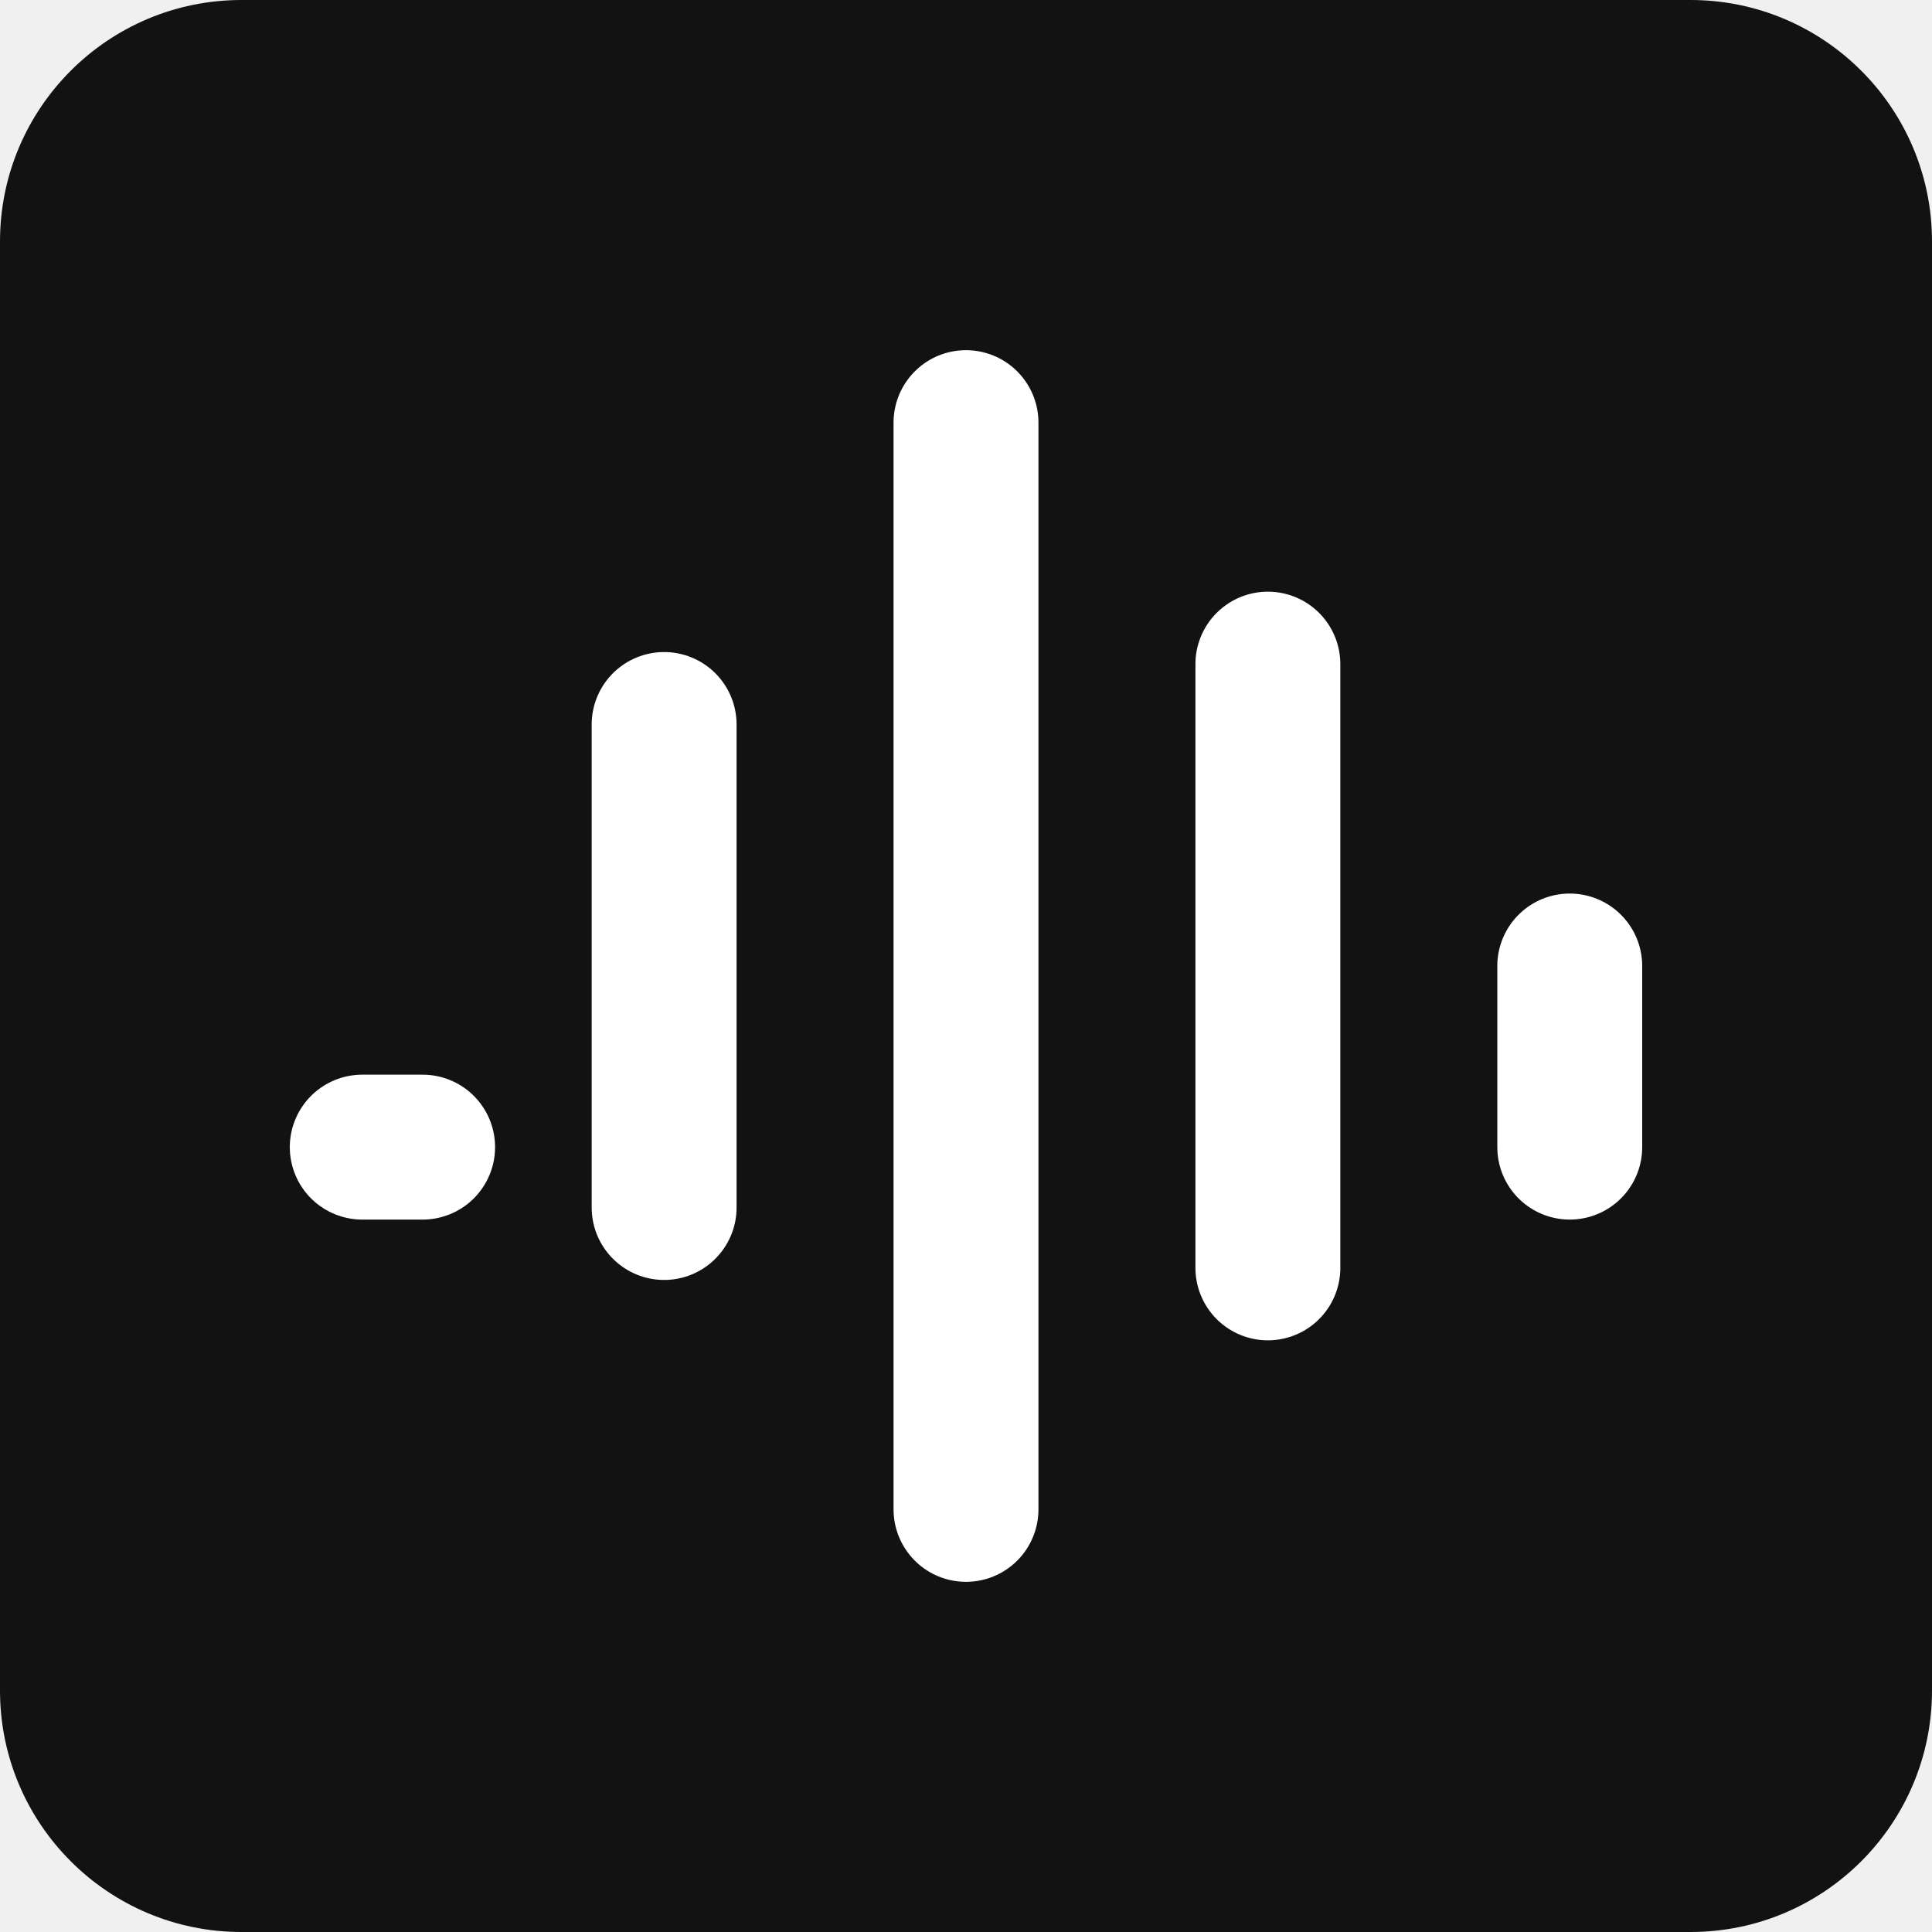
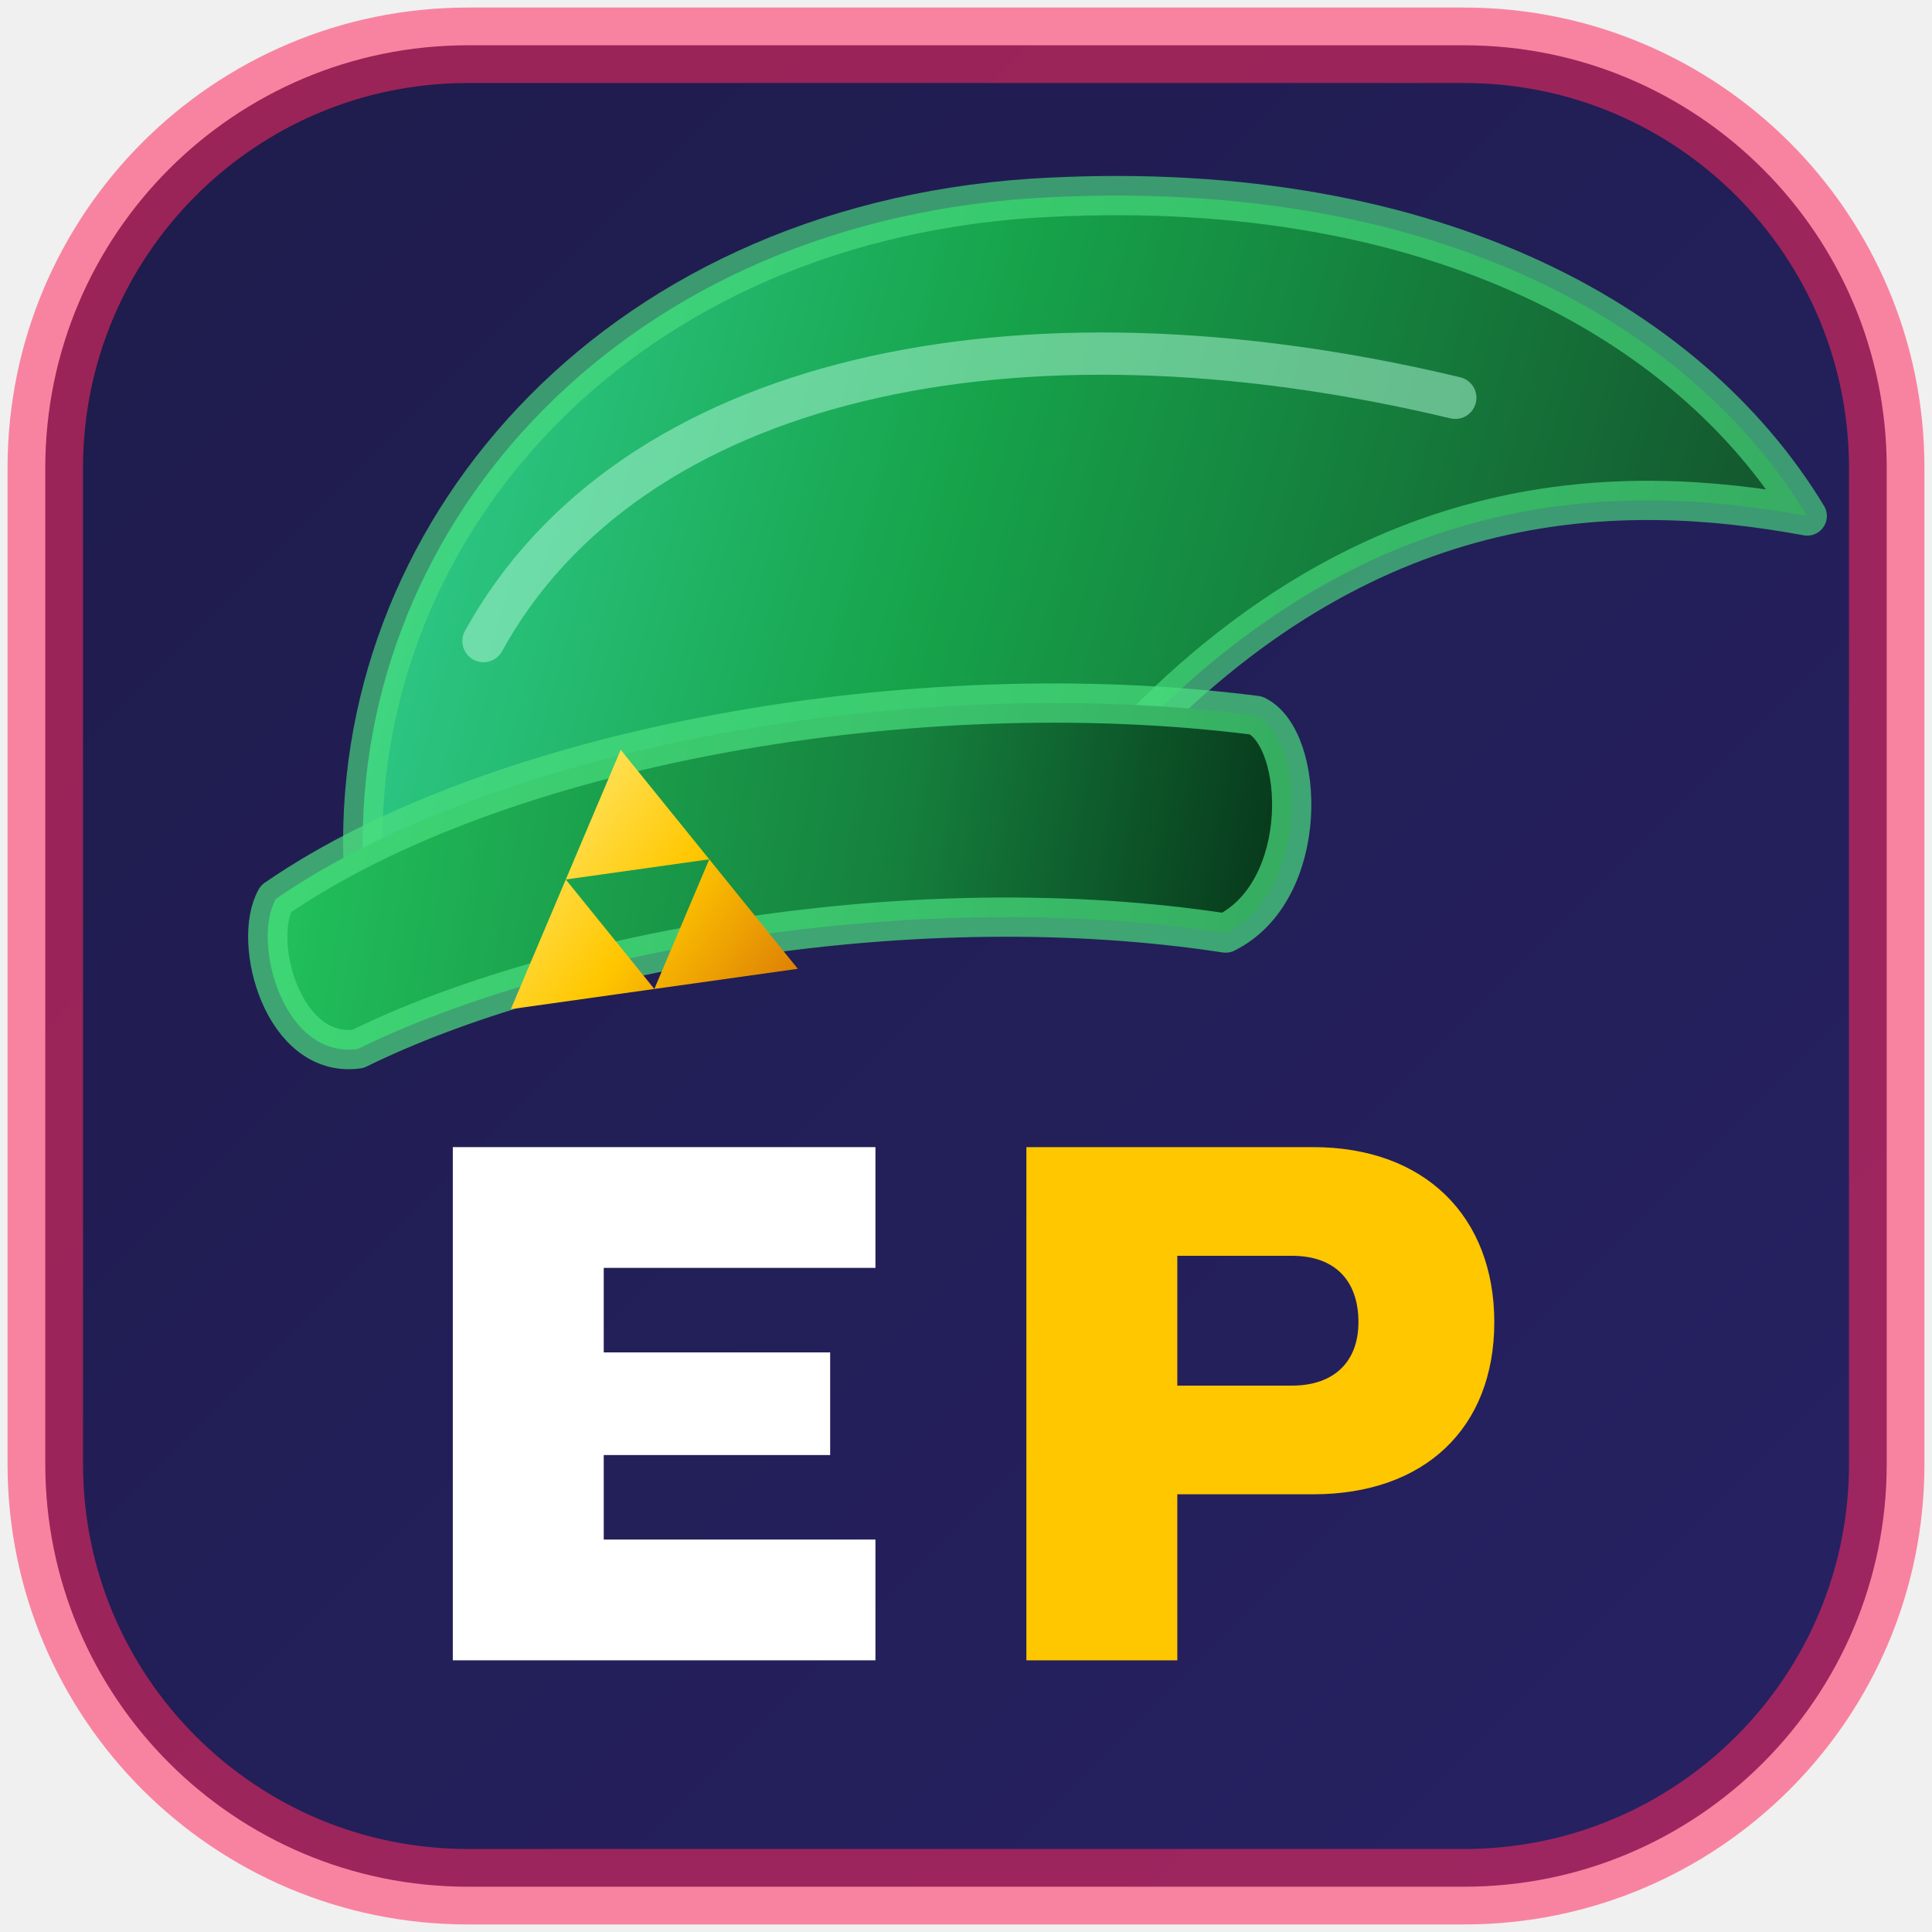
- <svg xmlns="http://www.w3.org/2000/svg" viewBox="0 0 32 32">
-   <rect width="32" height="32" rx="4" fill="#121212" />
-   <g stroke="#ffffff" stroke-width="2.4" stroke-linecap="round">
-     <path d="M6 19h1" />
-     <path d="M11 12v8" />
-     <path d="M16 7v18" />
-     <path d="M21 11v10" />
-     <path d="M26 16v3" />
+ <svg xmlns="http://www.w3.org/2000/svg" viewBox="0 0 64 64" fill="none" role="img" aria-label="El Pibes">
+   <defs>
+     <linearGradient id="fav-bg" x1="0" y1="0" x2="64" y2="64" gradientUnits="userSpaceOnUse">
+       <stop offset="0%" stop-color="#1E1B4B" />
+       <stop offset="100%" stop-color="#272264" />
+     </linearGradient>
+     <linearGradient id="fav-cap-body" x1="12" y1="6" x2="58" y2="26" gradientUnits="userSpaceOnUse">
+       <stop offset="0%" stop-color="#34D399" />
+       <stop offset="45%" stop-color="#16A34A" />
+       <stop offset="100%" stop-color="#14532D" />
+     </linearGradient>
+     <linearGradient id="fav-cap-brim" x1="8" y1="22" x2="42" y2="33" gradientUnits="userSpaceOnUse">
+       <stop offset="0%" stop-color="#22C55E" />
+       <stop offset="60%" stop-color="#15803D" />
+       <stop offset="100%" stop-color="#052E16" />
+     </linearGradient>
+     <linearGradient id="fav-triforce" x1="16" y1="23" x2="25" y2="32" gradientUnits="userSpaceOnUse">
+       <stop offset="0%" stop-color="#FEF08A" />
+       <stop offset="55%" stop-color="#FFC700" />
+       <stop offset="100%" stop-color="#D97706" />
+     </linearGradient>
+   </defs>
+   <rect x="1.5" y="1.5" width="61" height="61" rx="14" fill="url(#fav-bg)" stroke="#FF2A5F" stroke-opacity="0.55" stroke-width="2.5" />
+   <g transform="rotate(-8 32 20)">
+     <path d="M11 26 C12 15 22 6 36 7 C49 8 57 14 60 21 C54 19 46 18 37 25 Z" fill="url(#fav-cap-body)" stroke="#4ADE80" stroke-opacity="0.65" stroke-width="1.3" stroke-linejoin="round" />
+     <path d="M16 19 C22 11 35 10 49 15.5" stroke="#A7F3D0" stroke-opacity="0.55" stroke-width="1.4" stroke-linecap="round" />
+     <path d="M8 26.5 C16 22.5 30 22 41 25 C42.5 26 42 31 39 32 C29 29 17 29.5 10 31.8 C7.5 31.8 7 27.8 8 26.5 Z" fill="url(#fav-cap-brim)" stroke="#4ADE80" stroke-opacity="0.7" stroke-width="1.3" stroke-linejoin="round" />
+     <path d="M20 23.2 L22.4 27.2 H17.6 Z" fill="url(#fav-triforce)" />
+     <path d="M17.6 27.2 L20 31.2 H15.2 Z" fill="url(#fav-triforce)" />
+     <path d="M22.4 27.2 L24.8 31.2 H20 Z" fill="url(#fav-triforce)" />
  </g>
+   <path d="M15 38 H29 V42 H20 V44.8 H27.5 V48.2 H20 V51 H29 V55 H15 Z" fill="#FFFFFF" />
+   <path fill-rule="evenodd" d="M34 38 H43.5 C47.2 38 49.5 40.3 49.5 43.8 C49.5 47.3 47.2 49.5 43.5 49.5 H39 V55 H34 Z M39 41.6 V45.9 H42.8 C44.2 45.9 45 45.1 45 43.8 C45 42.4 44.2 41.6 42.8 41.6 Z" fill="#FFC700" />
</svg>
